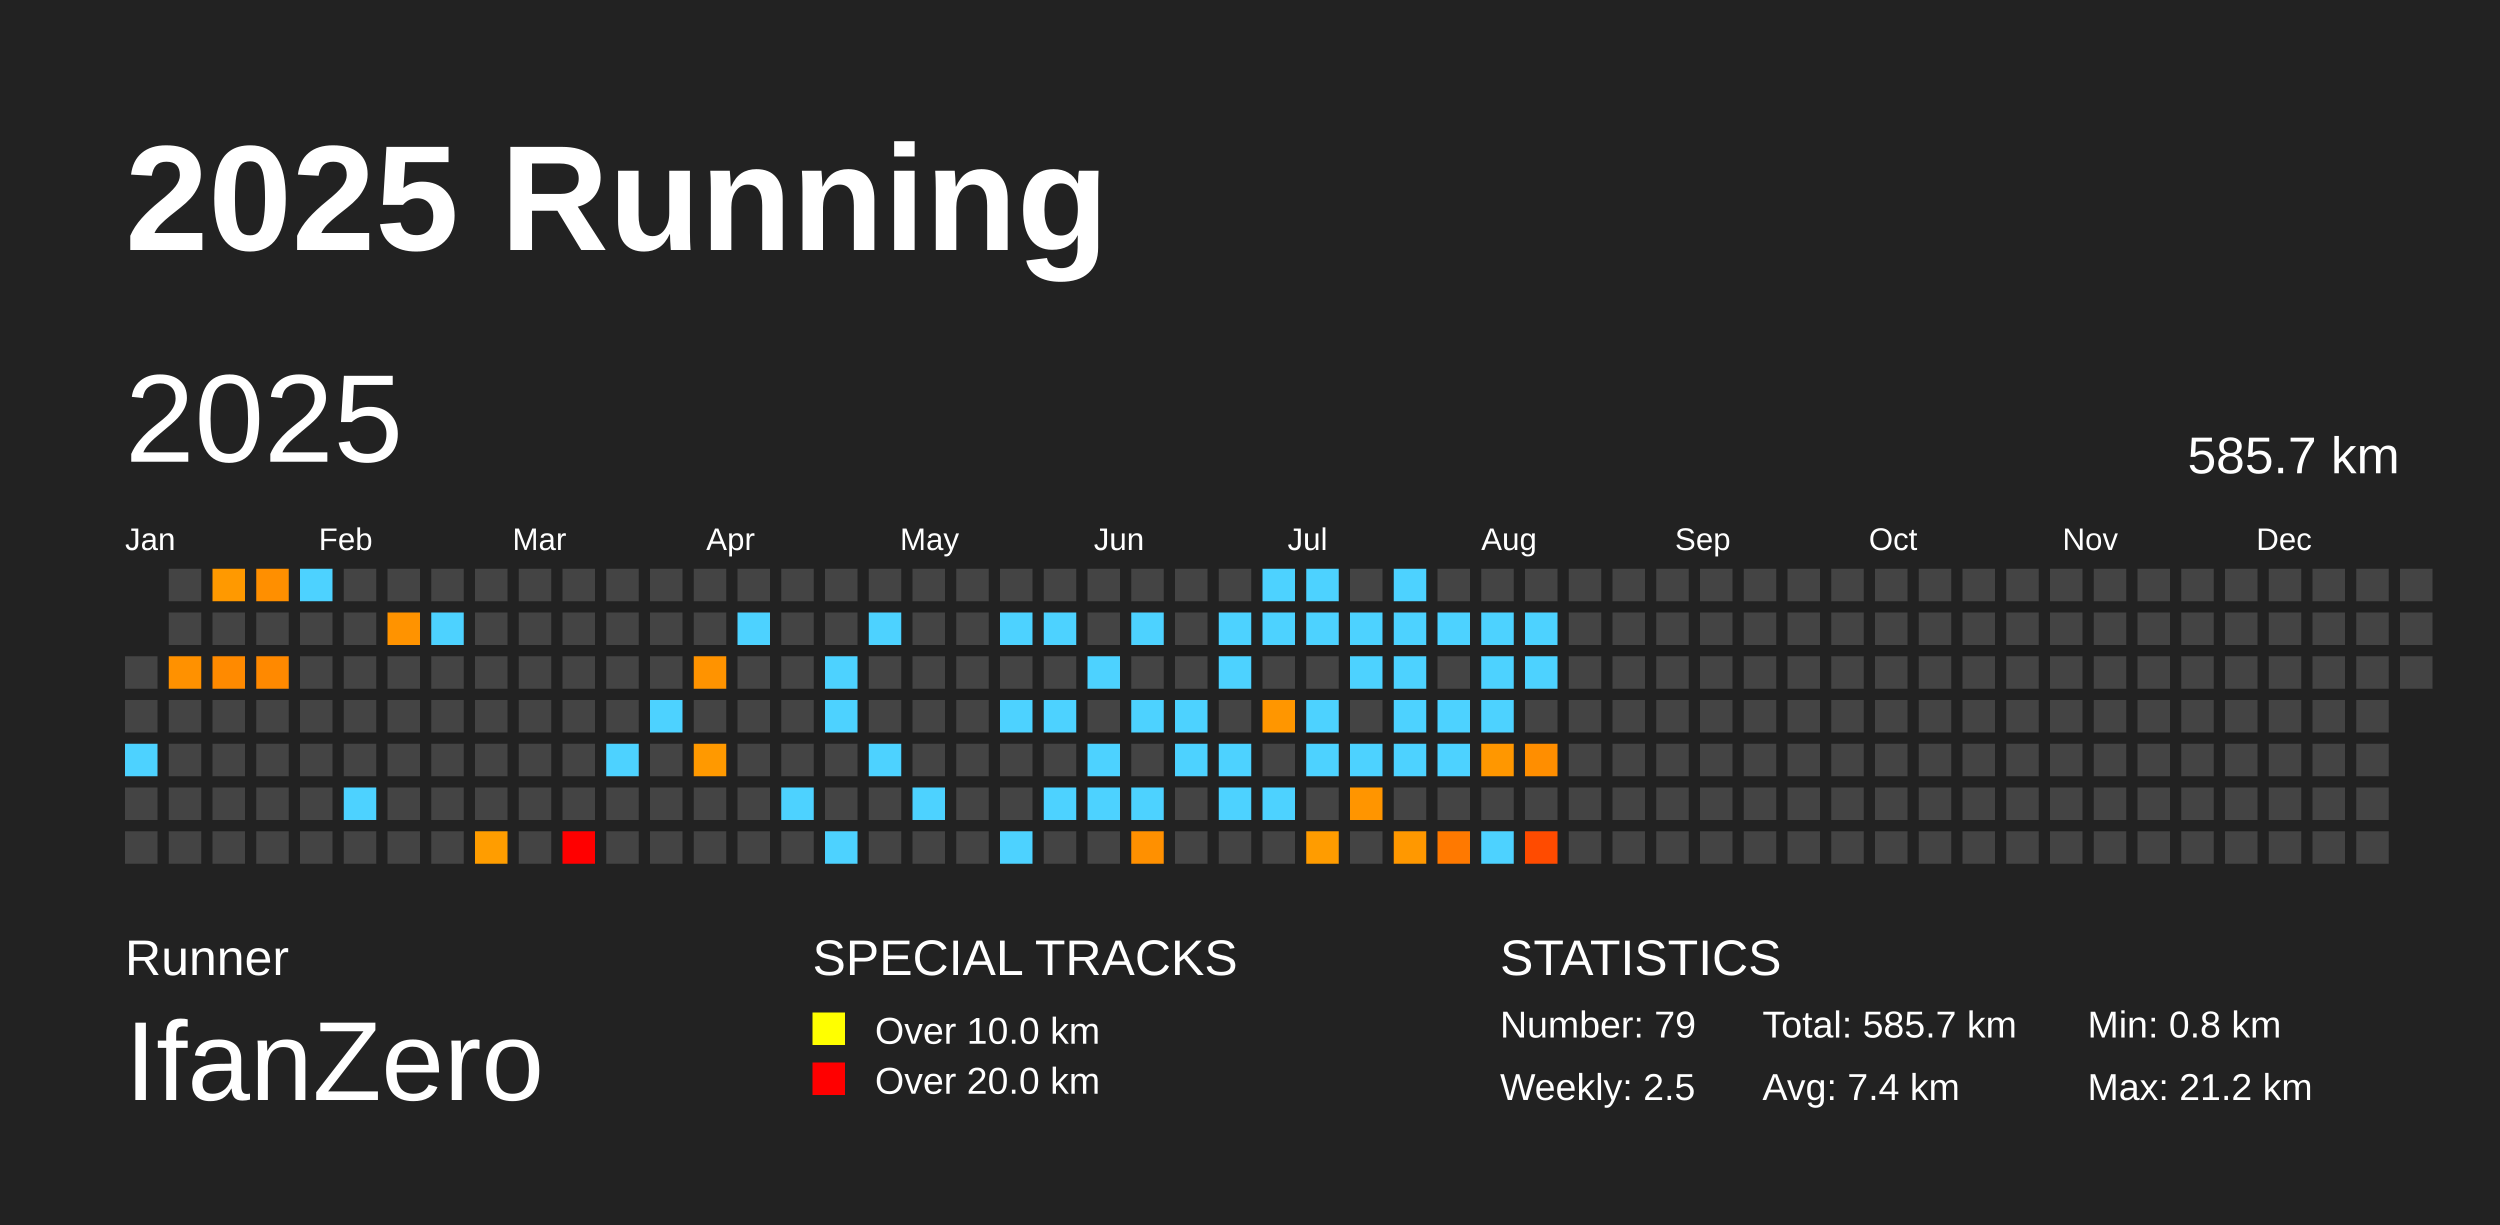
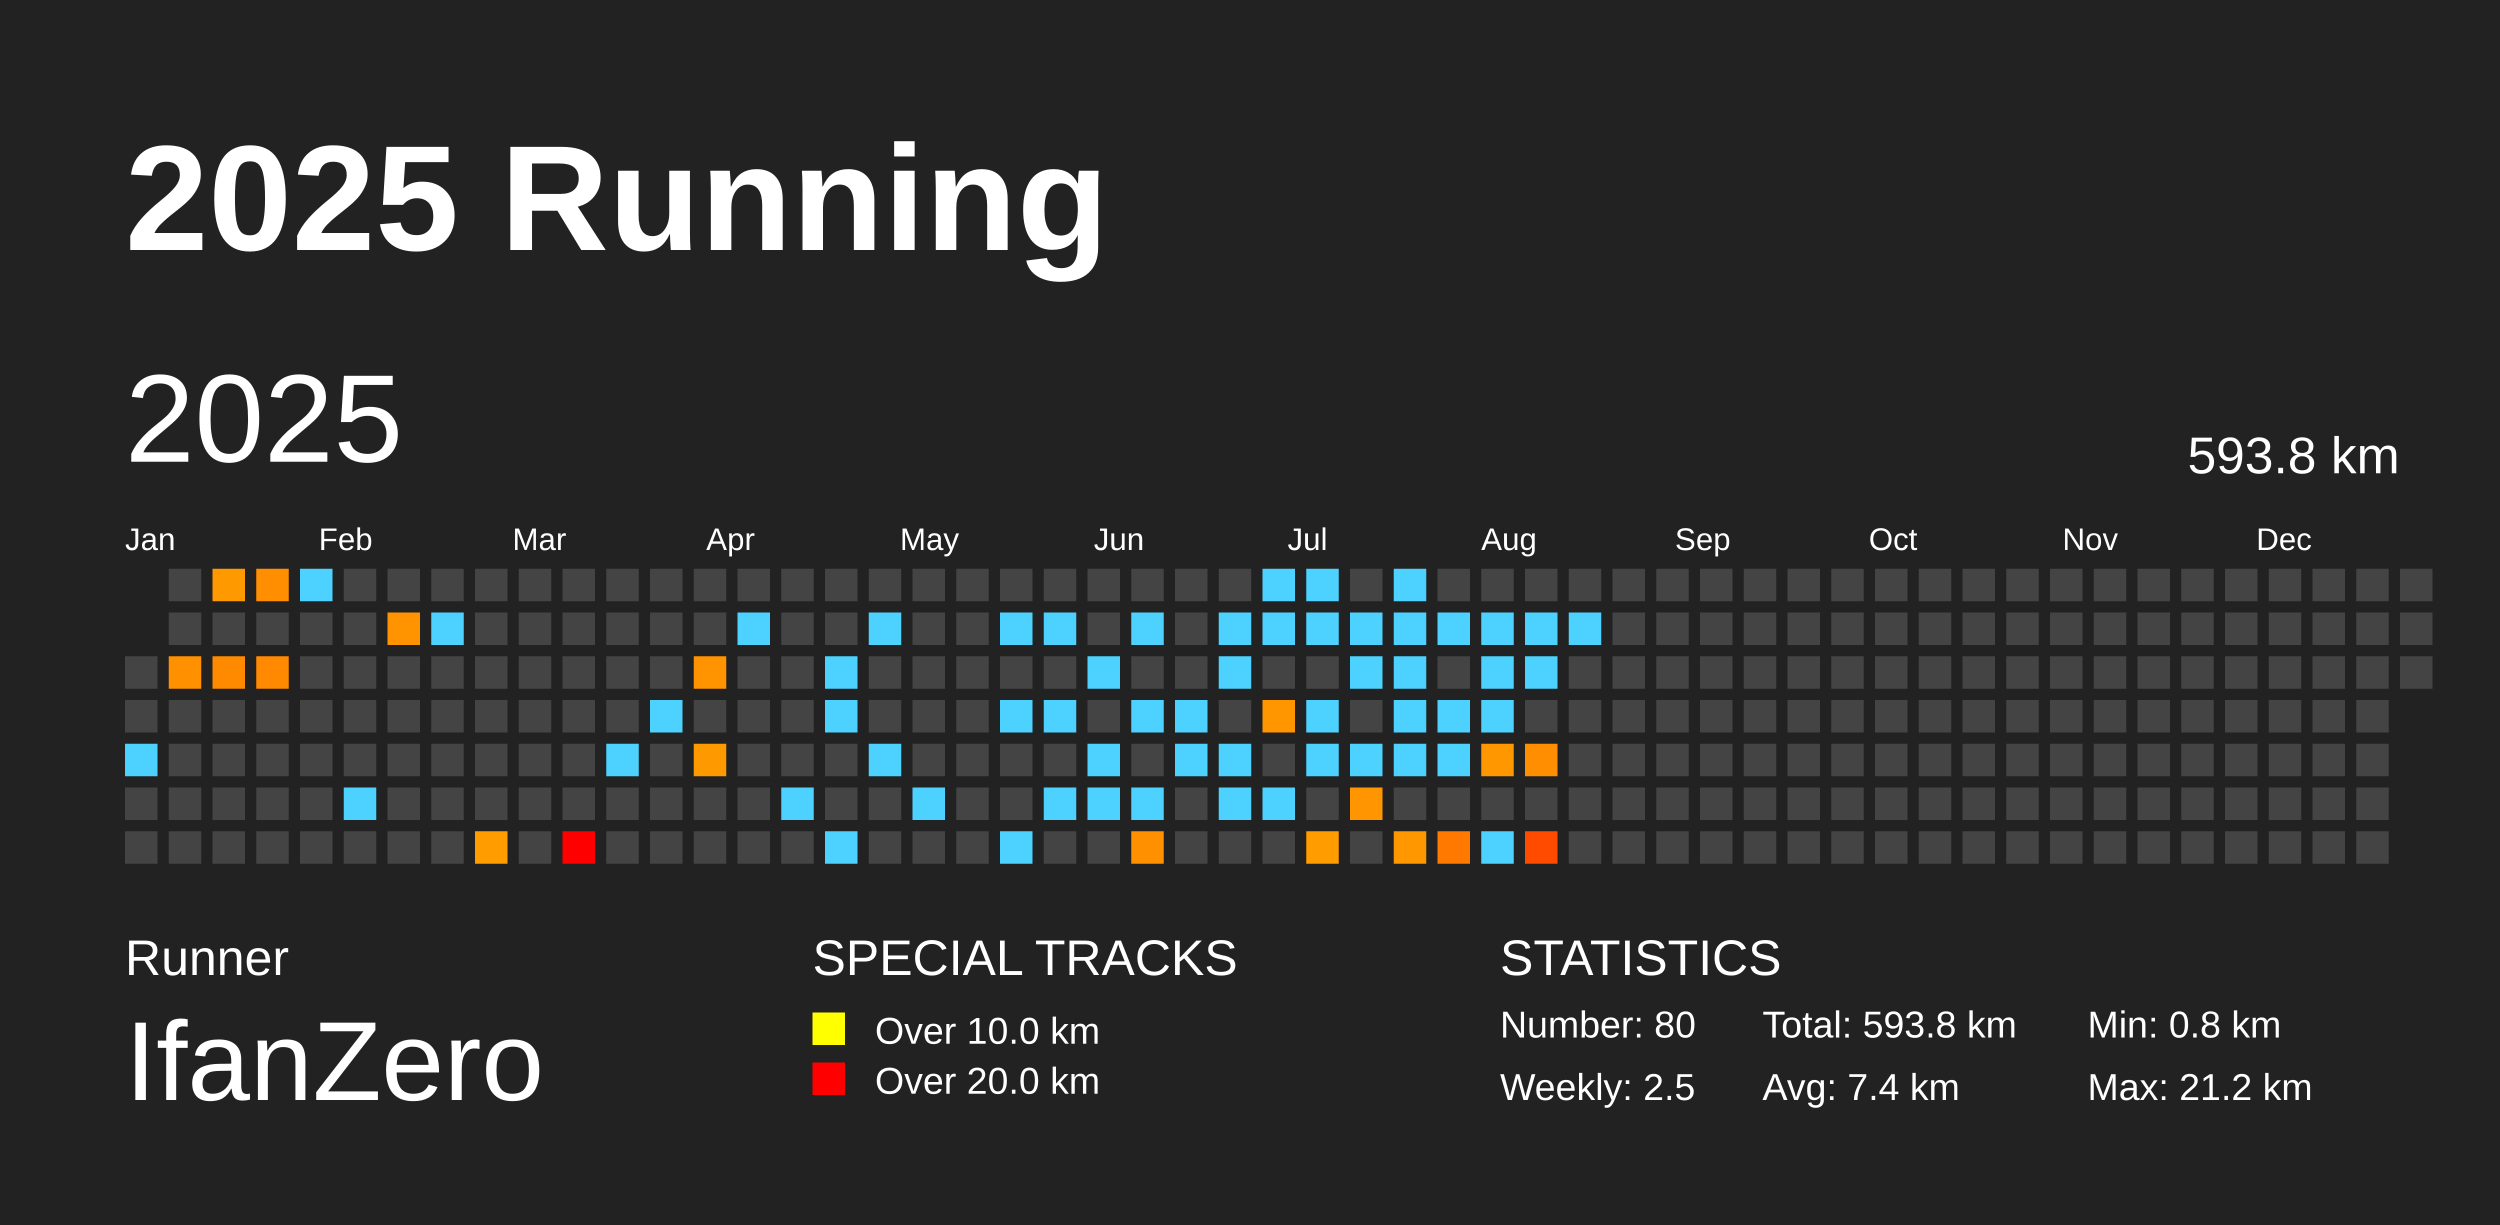
<svg xmlns="http://www.w3.org/2000/svg" baseProfile="full" height="98mm" version="1.1" viewBox="0,0,200,98" width="200mm">
  <defs />
  <rect fill="#222222" height="98" width="200" x="0" y="0" />
  <text fill="#FFFFFF" style="font-size:12px; font-family:Arial; font-weight:bold;" x="10" y="20">2025 Running</text>
  <text fill="#FFFFFF" style="font-size:4px; font-family:Arial" x="10" y="78">Runner</text>
  <text fill="#FFFFFF" style="font-size:9px; font-family:Arial" x="10" y="88">IfanZero</text>
  <text fill="#FFFFFF" style="font-size:4px; font-family:Arial" x="65" y="78">SPECIAL TRACKS</text>
  <rect fill="yellow" height="2.6" width="2.6" x="65" y="81" />
  <text fill="#FFFFFF" style="font-size:3px; font-family:Arial" x="70" y="83.5">Over 10.0 km</text>
  <rect fill="red" height="2.6" width="2.6" x="65" y="85" />
  <text fill="#FFFFFF" style="font-size:3px; font-family:Arial" x="70" y="87.5">Over 20.0 km</text>
  <text fill="#FFFFFF" style="font-size:4px; font-family:Arial" x="120" y="78">STATISTICS</text>
-   <text fill="#FFFFFF" style="font-size:3px; font-family:Arial" x="120" y="83">Number: 79</text>
+   <text fill="#FFFFFF" style="font-size:3px; font-family:Arial" x="120" y="83">Number: 80</text>
  <text fill="#FFFFFF" style="font-size:3px; font-family:Arial" x="120" y="88">Weekly: 2.5</text>
-   <text fill="#FFFFFF" style="font-size:3px; font-family:Arial" x="141" y="83">Total: 585.7 km</text>
+   <text fill="#FFFFFF" style="font-size:3px; font-family:Arial" x="141" y="83">Total: 593.8 km</text>
  <text fill="#FFFFFF" style="font-size:3px; font-family:Arial" x="141" y="88">Avg: 7.4 km</text>
  <text fill="#FFFFFF" style="font-size:3px; font-family:Arial" x="167" y="83">Min: 0.8 km</text>
  <text fill="#FFFFFF" style="font-size:3px; font-family:Arial" x="167" y="88">Max: 21.2 km</text>
  <text dominant-baseline="hanging" fill="#FFFFFF" style="font-size:10.0px; font-family:Arial;" x="10" y="30">2025</text>
-   <text dominant-baseline="hanging" fill="#FFFFFF" style="font-size:4.125px; font-family:Arial;" x="175" y="35">585.7 km</text>
+   <text dominant-baseline="hanging" fill="#FFFFFF" style="font-size:4.125px; font-family:Arial;" x="175" y="35">593.8 km</text>
  <text fill="#FFFFFF" style="font-size:2.5px; font-family:Arial" x="10.0" y="44">Jan</text>
  <text fill="#FFFFFF" style="font-size:2.5px; font-family:Arial" x="25.5" y="44">Feb</text>
  <text fill="#FFFFFF" style="font-size:2.5px; font-family:Arial" x="41.0" y="44">Mar</text>
  <text fill="#FFFFFF" style="font-size:2.5px; font-family:Arial" x="56.5" y="44">Apr</text>
  <text fill="#FFFFFF" style="font-size:2.5px; font-family:Arial" x="72.0" y="44">May</text>
  <text fill="#FFFFFF" style="font-size:2.5px; font-family:Arial" x="87.5" y="44">Jun</text>
  <text fill="#FFFFFF" style="font-size:2.5px; font-family:Arial" x="103.0" y="44">Jul</text>
  <text fill="#FFFFFF" style="font-size:2.5px; font-family:Arial" x="118.5" y="44">Aug</text>
  <text fill="#FFFFFF" style="font-size:2.5px; font-family:Arial" x="134.0" y="44">Sep</text>
  <text fill="#FFFFFF" style="font-size:2.5px; font-family:Arial" x="149.5" y="44">Oct</text>
  <text fill="#FFFFFF" style="font-size:2.5px; font-family:Arial" x="165.0" y="44">Nov</text>
  <text fill="#FFFFFF" style="font-size:2.5px; font-family:Arial" x="180.5" y="44">Dec</text>
  <rect fill="#444444" height="2.6" width="2.6" x="10.0" y="52.5" />
  <rect fill="#444444" height="2.6" width="2.6" x="10.0" y="56.0" />
  <rect fill="#4dd2ff" height="2.6" width="2.6" x="10.0" y="59.5" />
  <rect fill="#444444" height="2.6" width="2.6" x="10.0" y="63.0" />
  <rect fill="#444444" height="2.6" width="2.6" x="10.0" y="66.5" />
  <rect fill="#444444" height="2.6" width="2.6" x="13.5" y="45.5" />
  <rect fill="#444444" height="2.6" width="2.6" x="13.5" y="49.0" />
  <rect fill="#ff9100" height="2.6" width="2.6" x="13.5" y="52.5" />
  <rect fill="#444444" height="2.6" width="2.6" x="13.5" y="56.0" />
  <rect fill="#444444" height="2.6" width="2.6" x="13.5" y="59.5" />
  <rect fill="#444444" height="2.6" width="2.6" x="13.5" y="63.0" />
  <rect fill="#444444" height="2.6" width="2.6" x="13.5" y="66.5" />
  <rect fill="#ff9900" height="2.6" width="2.6" x="17.0" y="45.5" />
  <rect fill="#444444" height="2.6" width="2.6" x="17.0" y="49.0" />
  <rect fill="#ff8a00" height="2.6" width="2.6" x="17.0" y="52.5" />
  <rect fill="#444444" height="2.6" width="2.6" x="17.0" y="56.0" />
  <rect fill="#444444" height="2.6" width="2.6" x="17.0" y="59.5" />
  <rect fill="#444444" height="2.6" width="2.6" x="17.0" y="63.0" />
  <rect fill="#444444" height="2.6" width="2.6" x="17.0" y="66.5" />
  <rect fill="#ff8f00" height="2.6" width="2.6" x="20.5" y="45.5" />
  <rect fill="#444444" height="2.6" width="2.6" x="20.5" y="49.0" />
  <rect fill="#ff8900" height="2.6" width="2.6" x="20.5" y="52.5" />
  <rect fill="#444444" height="2.6" width="2.6" x="20.5" y="56.0" />
  <rect fill="#444444" height="2.6" width="2.6" x="20.5" y="59.5" />
  <rect fill="#444444" height="2.6" width="2.6" x="20.5" y="63.0" />
  <rect fill="#444444" height="2.6" width="2.6" x="20.5" y="66.5" />
  <rect fill="#4dd2ff" height="2.6" width="2.6" x="24.0" y="45.5" />
  <rect fill="#444444" height="2.6" width="2.6" x="24.0" y="49.0" />
  <rect fill="#444444" height="2.6" width="2.6" x="24.0" y="52.5" />
  <rect fill="#444444" height="2.6" width="2.6" x="24.0" y="56.0" />
  <rect fill="#444444" height="2.6" width="2.6" x="24.0" y="59.5" />
  <rect fill="#444444" height="2.6" width="2.6" x="24.0" y="63.0" />
  <rect fill="#444444" height="2.6" width="2.6" x="24.0" y="66.5" />
  <rect fill="#444444" height="2.6" width="2.6" x="27.5" y="45.5" />
  <rect fill="#444444" height="2.6" width="2.6" x="27.5" y="49.0" />
  <rect fill="#444444" height="2.6" width="2.6" x="27.5" y="52.5" />
  <rect fill="#444444" height="2.6" width="2.6" x="27.5" y="56.0" />
  <rect fill="#444444" height="2.6" width="2.6" x="27.5" y="59.5" />
  <rect fill="#4dd2ff" height="2.6" width="2.6" x="27.5" y="63.0" />
  <rect fill="#444444" height="2.6" width="2.6" x="27.5" y="66.5" />
  <rect fill="#444444" height="2.6" width="2.6" x="31.0" y="45.5" />
  <rect fill="#ff9300" height="2.6" width="2.6" x="31.0" y="49.0" />
  <rect fill="#444444" height="2.6" width="2.6" x="31.0" y="52.5" />
  <rect fill="#444444" height="2.6" width="2.6" x="31.0" y="56.0" />
  <rect fill="#444444" height="2.6" width="2.6" x="31.0" y="59.5" />
  <rect fill="#444444" height="2.6" width="2.6" x="31.0" y="63.0" />
  <rect fill="#444444" height="2.6" width="2.6" x="31.0" y="66.5" />
  <rect fill="#444444" height="2.6" width="2.6" x="34.5" y="45.5" />
  <rect fill="#4dd2ff" height="2.6" width="2.6" x="34.5" y="49.0" />
  <rect fill="#444444" height="2.6" width="2.6" x="34.5" y="52.5" />
  <rect fill="#444444" height="2.6" width="2.6" x="34.5" y="56.0" />
  <rect fill="#444444" height="2.6" width="2.6" x="34.5" y="59.5" />
  <rect fill="#444444" height="2.6" width="2.6" x="34.5" y="63.0" />
  <rect fill="#444444" height="2.6" width="2.6" x="34.5" y="66.5" />
  <rect fill="#444444" height="2.6" width="2.6" x="38.0" y="45.5" />
  <rect fill="#444444" height="2.6" width="2.6" x="38.0" y="49.0" />
  <rect fill="#444444" height="2.6" width="2.6" x="38.0" y="52.5" />
  <rect fill="#444444" height="2.6" width="2.6" x="38.0" y="56.0" />
  <rect fill="#444444" height="2.6" width="2.6" x="38.0" y="59.5" />
  <rect fill="#444444" height="2.6" width="2.6" x="38.0" y="63.0" />
  <rect fill="#ff9d00" height="2.6" width="2.6" x="38.0" y="66.5" />
  <rect fill="#444444" height="2.6" width="2.6" x="41.5" y="45.5" />
  <rect fill="#444444" height="2.6" width="2.6" x="41.5" y="49.0" />
  <rect fill="#444444" height="2.6" width="2.6" x="41.5" y="52.5" />
  <rect fill="#444444" height="2.6" width="2.6" x="41.5" y="56.0" />
  <rect fill="#444444" height="2.6" width="2.6" x="41.5" y="59.5" />
  <rect fill="#444444" height="2.6" width="2.6" x="41.5" y="63.0" />
  <rect fill="#444444" height="2.6" width="2.6" x="41.5" y="66.5" />
  <rect fill="#444444" height="2.6" width="2.6" x="45.0" y="45.5" />
  <rect fill="#444444" height="2.6" width="2.6" x="45.0" y="49.0" />
  <rect fill="#444444" height="2.6" width="2.6" x="45.0" y="52.5" />
  <rect fill="#444444" height="2.6" width="2.6" x="45.0" y="56.0" />
  <rect fill="#444444" height="2.6" width="2.6" x="45.0" y="59.5" />
  <rect fill="#444444" height="2.6" width="2.6" x="45.0" y="63.0" />
  <rect fill="red" height="2.6" width="2.6" x="45.0" y="66.5" />
  <rect fill="#444444" height="2.6" width="2.6" x="48.5" y="45.5" />
  <rect fill="#444444" height="2.6" width="2.6" x="48.5" y="49.0" />
  <rect fill="#444444" height="2.6" width="2.6" x="48.5" y="52.5" />
  <rect fill="#444444" height="2.6" width="2.6" x="48.5" y="56.0" />
  <rect fill="#4dd2ff" height="2.6" width="2.6" x="48.5" y="59.5" />
  <rect fill="#444444" height="2.6" width="2.6" x="48.5" y="63.0" />
  <rect fill="#444444" height="2.6" width="2.6" x="48.5" y="66.5" />
  <rect fill="#444444" height="2.6" width="2.6" x="52.0" y="45.5" />
  <rect fill="#444444" height="2.6" width="2.6" x="52.0" y="49.0" />
  <rect fill="#444444" height="2.6" width="2.6" x="52.0" y="52.5" />
  <rect fill="#4dd2ff" height="2.6" width="2.6" x="52.0" y="56.0" />
  <rect fill="#444444" height="2.6" width="2.6" x="52.0" y="59.5" />
  <rect fill="#444444" height="2.6" width="2.6" x="52.0" y="63.0" />
  <rect fill="#444444" height="2.6" width="2.6" x="52.0" y="66.5" />
  <rect fill="#444444" height="2.6" width="2.6" x="55.5" y="45.5" />
  <rect fill="#444444" height="2.6" width="2.6" x="55.5" y="49.0" />
  <rect fill="#ff9300" height="2.6" width="2.6" x="55.5" y="52.5" />
  <rect fill="#444444" height="2.6" width="2.6" x="55.5" y="56.0" />
  <rect fill="#ff9900" height="2.6" width="2.6" x="55.5" y="59.5" />
  <rect fill="#444444" height="2.6" width="2.6" x="55.5" y="63.0" />
  <rect fill="#444444" height="2.6" width="2.6" x="55.5" y="66.5" />
  <rect fill="#444444" height="2.6" width="2.6" x="59.0" y="45.5" />
  <rect fill="#4dd2ff" height="2.6" width="2.6" x="59.0" y="49.0" />
  <rect fill="#444444" height="2.6" width="2.6" x="59.0" y="52.5" />
  <rect fill="#444444" height="2.6" width="2.6" x="59.0" y="56.0" />
  <rect fill="#444444" height="2.6" width="2.6" x="59.0" y="59.5" />
  <rect fill="#444444" height="2.6" width="2.6" x="59.0" y="63.0" />
  <rect fill="#444444" height="2.6" width="2.6" x="59.0" y="66.5" />
  <rect fill="#444444" height="2.6" width="2.6" x="62.5" y="45.5" />
  <rect fill="#444444" height="2.6" width="2.6" x="62.5" y="49.0" />
  <rect fill="#444444" height="2.6" width="2.6" x="62.5" y="52.5" />
  <rect fill="#444444" height="2.6" width="2.6" x="62.5" y="56.0" />
  <rect fill="#444444" height="2.6" width="2.6" x="62.5" y="59.5" />
  <rect fill="#4dd2ff" height="2.6" width="2.6" x="62.5" y="63.0" />
  <rect fill="#444444" height="2.6" width="2.6" x="62.5" y="66.5" />
  <rect fill="#444444" height="2.6" width="2.6" x="66.0" y="45.5" />
  <rect fill="#444444" height="2.6" width="2.6" x="66.0" y="49.0" />
  <rect fill="#4dd2ff" height="2.6" width="2.6" x="66.0" y="52.5" />
  <rect fill="#4dd2ff" height="2.6" width="2.6" x="66.0" y="56.0" />
  <rect fill="#444444" height="2.6" width="2.6" x="66.0" y="59.5" />
  <rect fill="#444444" height="2.6" width="2.6" x="66.0" y="63.0" />
  <rect fill="#4dd2ff" height="2.6" width="2.6" x="66.0" y="66.5" />
  <rect fill="#444444" height="2.6" width="2.6" x="69.5" y="45.5" />
  <rect fill="#4dd2ff" height="2.6" width="2.6" x="69.5" y="49.0" />
  <rect fill="#444444" height="2.6" width="2.6" x="69.5" y="52.5" />
  <rect fill="#444444" height="2.6" width="2.6" x="69.5" y="56.0" />
  <rect fill="#4dd2ff" height="2.6" width="2.6" x="69.5" y="59.5" />
  <rect fill="#444444" height="2.6" width="2.6" x="69.5" y="63.0" />
  <rect fill="#444444" height="2.6" width="2.6" x="69.5" y="66.5" />
  <rect fill="#444444" height="2.6" width="2.6" x="73.0" y="45.5" />
  <rect fill="#444444" height="2.6" width="2.6" x="73.0" y="49.0" />
  <rect fill="#444444" height="2.6" width="2.6" x="73.0" y="52.5" />
  <rect fill="#444444" height="2.6" width="2.6" x="73.0" y="56.0" />
  <rect fill="#444444" height="2.6" width="2.6" x="73.0" y="59.5" />
  <rect fill="#4dd2ff" height="2.6" width="2.6" x="73.0" y="63.0" />
  <rect fill="#444444" height="2.6" width="2.6" x="73.0" y="66.5" />
  <rect fill="#444444" height="2.6" width="2.6" x="76.5" y="45.5" />
  <rect fill="#444444" height="2.6" width="2.6" x="76.5" y="49.0" />
  <rect fill="#444444" height="2.6" width="2.6" x="76.5" y="52.5" />
  <rect fill="#444444" height="2.6" width="2.6" x="76.5" y="56.0" />
  <rect fill="#444444" height="2.6" width="2.6" x="76.5" y="59.5" />
  <rect fill="#444444" height="2.6" width="2.6" x="76.5" y="63.0" />
  <rect fill="#444444" height="2.6" width="2.6" x="76.5" y="66.5" />
  <rect fill="#444444" height="2.6" width="2.6" x="80.0" y="45.5" />
  <rect fill="#4dd2ff" height="2.6" width="2.6" x="80.0" y="49.0" />
  <rect fill="#444444" height="2.6" width="2.6" x="80.0" y="52.5" />
  <rect fill="#4dd2ff" height="2.6" width="2.6" x="80.0" y="56.0" />
  <rect fill="#444444" height="2.6" width="2.6" x="80.0" y="59.5" />
  <rect fill="#444444" height="2.6" width="2.6" x="80.0" y="63.0" />
  <rect fill="#4dd2ff" height="2.6" width="2.6" x="80.0" y="66.5" />
  <rect fill="#444444" height="2.6" width="2.6" x="83.5" y="45.5" />
  <rect fill="#4dd2ff" height="2.6" width="2.6" x="83.5" y="49.0" />
  <rect fill="#444444" height="2.6" width="2.6" x="83.5" y="52.5" />
  <rect fill="#4dd2ff" height="2.6" width="2.6" x="83.5" y="56.0" />
  <rect fill="#444444" height="2.6" width="2.6" x="83.5" y="59.5" />
  <rect fill="#4dd2ff" height="2.6" width="2.6" x="83.5" y="63.0" />
  <rect fill="#444444" height="2.6" width="2.6" x="83.5" y="66.5" />
  <rect fill="#444444" height="2.6" width="2.6" x="87.0" y="45.5" />
  <rect fill="#444444" height="2.6" width="2.6" x="87.0" y="49.0" />
  <rect fill="#4dd2ff" height="2.6" width="2.6" x="87.0" y="52.5" />
  <rect fill="#444444" height="2.6" width="2.6" x="87.0" y="56.0" />
  <rect fill="#4dd2ff" height="2.6" width="2.6" x="87.0" y="59.5" />
  <rect fill="#4dd2ff" height="2.6" width="2.6" x="87.0" y="63.0" />
  <rect fill="#444444" height="2.6" width="2.6" x="87.0" y="66.5" />
  <rect fill="#444444" height="2.6" width="2.6" x="90.5" y="45.5" />
  <rect fill="#4dd2ff" height="2.6" width="2.6" x="90.5" y="49.0" />
  <rect fill="#444444" height="2.6" width="2.6" x="90.5" y="52.5" />
  <rect fill="#4dd2ff" height="2.6" width="2.6" x="90.5" y="56.0" />
  <rect fill="#444444" height="2.6" width="2.6" x="90.5" y="59.5" />
  <rect fill="#4dd2ff" height="2.6" width="2.6" x="90.5" y="63.0" />
  <rect fill="#ff9000" height="2.6" width="2.6" x="90.5" y="66.5" />
  <rect fill="#444444" height="2.6" width="2.6" x="94.0" y="45.5" />
  <rect fill="#444444" height="2.6" width="2.6" x="94.0" y="49.0" />
  <rect fill="#444444" height="2.6" width="2.6" x="94.0" y="52.5" />
  <rect fill="#4dd2ff" height="2.6" width="2.6" x="94.0" y="56.0" />
  <rect fill="#4dd2ff" height="2.6" width="2.6" x="94.0" y="59.5" />
  <rect fill="#444444" height="2.6" width="2.6" x="94.0" y="63.0" />
  <rect fill="#444444" height="2.6" width="2.6" x="94.0" y="66.5" />
  <rect fill="#444444" height="2.6" width="2.6" x="97.5" y="45.5" />
  <rect fill="#4dd2ff" height="2.6" width="2.6" x="97.5" y="49.0" />
  <rect fill="#4dd2ff" height="2.6" width="2.6" x="97.5" y="52.5" />
  <rect fill="#444444" height="2.6" width="2.6" x="97.5" y="56.0" />
  <rect fill="#4dd2ff" height="2.6" width="2.6" x="97.5" y="59.5" />
  <rect fill="#4dd2ff" height="2.6" width="2.6" x="97.5" y="63.0" />
  <rect fill="#444444" height="2.6" width="2.6" x="97.5" y="66.5" />
  <rect fill="#4dd2ff" height="2.6" width="2.6" x="101.0" y="45.5" />
  <rect fill="#4dd2ff" height="2.6" width="2.6" x="101.0" y="49.0" />
  <rect fill="#444444" height="2.6" width="2.6" x="101.0" y="52.5" />
  <rect fill="#ff9600" height="2.6" width="2.6" x="101.0" y="56.0" />
  <rect fill="#444444" height="2.6" width="2.6" x="101.0" y="59.5" />
  <rect fill="#4dd2ff" height="2.6" width="2.6" x="101.0" y="63.0" />
  <rect fill="#444444" height="2.6" width="2.6" x="101.0" y="66.5" />
  <rect fill="#4dd2ff" height="2.6" width="2.6" x="104.5" y="45.5" />
  <rect fill="#4dd2ff" height="2.6" width="2.6" x="104.5" y="49.0" />
  <rect fill="#444444" height="2.6" width="2.6" x="104.5" y="52.5" />
  <rect fill="#4dd2ff" height="2.6" width="2.6" x="104.5" y="56.0" />
  <rect fill="#4dd2ff" height="2.6" width="2.6" x="104.5" y="59.5" />
  <rect fill="#444444" height="2.6" width="2.6" x="104.5" y="63.0" />
  <rect fill="#ff9c00" height="2.6" width="2.6" x="104.5" y="66.5" />
  <rect fill="#444444" height="2.6" width="2.6" x="108.0" y="45.5" />
  <rect fill="#4dd2ff" height="2.6" width="2.6" x="108.0" y="49.0" />
  <rect fill="#4dd2ff" height="2.6" width="2.6" x="108.0" y="52.5" />
  <rect fill="#444444" height="2.6" width="2.6" x="108.0" y="56.0" />
  <rect fill="#4dd2ff" height="2.6" width="2.6" x="108.0" y="59.5" />
  <rect fill="#ff9500" height="2.6" width="2.6" x="108.0" y="63.0" />
  <rect fill="#444444" height="2.6" width="2.6" x="108.0" y="66.5" />
  <rect fill="#4dd2ff" height="2.6" width="2.6" x="111.5" y="45.5" />
  <rect fill="#4dd2ff" height="2.6" width="2.6" x="111.5" y="49.0" />
  <rect fill="#4dd2ff" height="2.6" width="2.6" x="111.5" y="52.5" />
  <rect fill="#4dd2ff" height="2.6" width="2.6" x="111.5" y="56.0" />
  <rect fill="#4dd2ff" height="2.6" width="2.6" x="111.5" y="59.5" />
  <rect fill="#444444" height="2.6" width="2.6" x="111.5" y="63.0" />
  <rect fill="#ff9800" height="2.6" width="2.6" x="111.5" y="66.5" />
  <rect fill="#444444" height="2.6" width="2.6" x="115.0" y="45.5" />
  <rect fill="#4dd2ff" height="2.6" width="2.6" x="115.0" y="49.0" />
  <rect fill="#444444" height="2.6" width="2.6" x="115.0" y="52.5" />
  <rect fill="#4dd2ff" height="2.6" width="2.6" x="115.0" y="56.0" />
  <rect fill="#4dd2ff" height="2.6" width="2.6" x="115.0" y="59.5" />
  <rect fill="#444444" height="2.6" width="2.6" x="115.0" y="63.0" />
  <rect fill="#ff7900" height="2.6" width="2.6" x="115.0" y="66.5" />
  <rect fill="#444444" height="2.6" width="2.6" x="118.5" y="45.5" />
  <rect fill="#4dd2ff" height="2.6" width="2.6" x="118.5" y="49.0" />
  <rect fill="#4dd2ff" height="2.6" width="2.6" x="118.5" y="52.5" />
  <rect fill="#4dd2ff" height="2.6" width="2.6" x="118.5" y="56.0" />
  <rect fill="#ff9700" height="2.6" width="2.6" x="118.5" y="59.5" />
  <rect fill="#444444" height="2.6" width="2.6" x="118.5" y="63.0" />
  <rect fill="#4dd2ff" height="2.6" width="2.6" x="118.5" y="66.5" />
  <rect fill="#444444" height="2.6" width="2.6" x="122.0" y="45.5" />
  <rect fill="#4dd2ff" height="2.6" width="2.6" x="122.0" y="49.0" />
  <rect fill="#4dd2ff" height="2.6" width="2.6" x="122.0" y="52.5" />
  <rect fill="#444444" height="2.6" width="2.6" x="122.0" y="56.0" />
  <rect fill="#ff8e00" height="2.6" width="2.6" x="122.0" y="59.5" />
  <rect fill="#444444" height="2.6" width="2.6" x="122.0" y="63.0" />
  <rect fill="#ff4b00" height="2.6" width="2.6" x="122.0" y="66.5" />
  <rect fill="#444444" height="2.6" width="2.6" x="125.5" y="45.5" />
-   <rect fill="#444444" height="2.6" width="2.6" x="125.5" y="49.0" />
+   <rect fill="#4dd2ff" height="2.6" width="2.6" x="125.5" y="49.0" />
  <rect fill="#444444" height="2.6" width="2.6" x="125.5" y="52.5" />
  <rect fill="#444444" height="2.6" width="2.6" x="125.5" y="56.0" />
  <rect fill="#444444" height="2.6" width="2.6" x="125.5" y="59.5" />
  <rect fill="#444444" height="2.6" width="2.6" x="125.5" y="63.0" />
  <rect fill="#444444" height="2.6" width="2.6" x="125.5" y="66.5" />
  <rect fill="#444444" height="2.6" width="2.6" x="129.0" y="45.5" />
  <rect fill="#444444" height="2.6" width="2.6" x="129.0" y="49.0" />
  <rect fill="#444444" height="2.6" width="2.6" x="129.0" y="52.5" />
  <rect fill="#444444" height="2.6" width="2.6" x="129.0" y="56.0" />
  <rect fill="#444444" height="2.6" width="2.6" x="129.0" y="59.5" />
  <rect fill="#444444" height="2.6" width="2.6" x="129.0" y="63.0" />
  <rect fill="#444444" height="2.6" width="2.6" x="129.0" y="66.5" />
  <rect fill="#444444" height="2.6" width="2.6" x="132.5" y="45.5" />
  <rect fill="#444444" height="2.6" width="2.6" x="132.5" y="49.0" />
  <rect fill="#444444" height="2.6" width="2.6" x="132.5" y="52.5" />
  <rect fill="#444444" height="2.6" width="2.6" x="132.5" y="56.0" />
  <rect fill="#444444" height="2.6" width="2.6" x="132.5" y="59.5" />
  <rect fill="#444444" height="2.6" width="2.6" x="132.5" y="63.0" />
  <rect fill="#444444" height="2.6" width="2.6" x="132.5" y="66.5" />
  <rect fill="#444444" height="2.6" width="2.6" x="136.0" y="45.5" />
  <rect fill="#444444" height="2.6" width="2.6" x="136.0" y="49.0" />
  <rect fill="#444444" height="2.6" width="2.6" x="136.0" y="52.5" />
  <rect fill="#444444" height="2.6" width="2.6" x="136.0" y="56.0" />
  <rect fill="#444444" height="2.6" width="2.6" x="136.0" y="59.5" />
  <rect fill="#444444" height="2.6" width="2.6" x="136.0" y="63.0" />
  <rect fill="#444444" height="2.6" width="2.6" x="136.0" y="66.5" />
  <rect fill="#444444" height="2.6" width="2.6" x="139.5" y="45.5" />
  <rect fill="#444444" height="2.6" width="2.6" x="139.5" y="49.0" />
  <rect fill="#444444" height="2.6" width="2.6" x="139.5" y="52.5" />
  <rect fill="#444444" height="2.6" width="2.6" x="139.5" y="56.0" />
  <rect fill="#444444" height="2.6" width="2.6" x="139.5" y="59.5" />
  <rect fill="#444444" height="2.6" width="2.6" x="139.5" y="63.0" />
  <rect fill="#444444" height="2.6" width="2.6" x="139.5" y="66.5" />
  <rect fill="#444444" height="2.6" width="2.6" x="143.0" y="45.5" />
  <rect fill="#444444" height="2.6" width="2.6" x="143.0" y="49.0" />
  <rect fill="#444444" height="2.6" width="2.6" x="143.0" y="52.5" />
  <rect fill="#444444" height="2.6" width="2.6" x="143.0" y="56.0" />
  <rect fill="#444444" height="2.6" width="2.6" x="143.0" y="59.5" />
  <rect fill="#444444" height="2.6" width="2.6" x="143.0" y="63.0" />
  <rect fill="#444444" height="2.6" width="2.6" x="143.0" y="66.5" />
  <rect fill="#444444" height="2.6" width="2.6" x="146.5" y="45.5" />
  <rect fill="#444444" height="2.6" width="2.6" x="146.5" y="49.0" />
  <rect fill="#444444" height="2.6" width="2.6" x="146.5" y="52.5" />
  <rect fill="#444444" height="2.6" width="2.6" x="146.5" y="56.0" />
  <rect fill="#444444" height="2.6" width="2.6" x="146.5" y="59.5" />
  <rect fill="#444444" height="2.6" width="2.6" x="146.5" y="63.0" />
  <rect fill="#444444" height="2.6" width="2.6" x="146.5" y="66.5" />
  <rect fill="#444444" height="2.6" width="2.6" x="150.0" y="45.5" />
  <rect fill="#444444" height="2.6" width="2.6" x="150.0" y="49.0" />
  <rect fill="#444444" height="2.6" width="2.6" x="150.0" y="52.5" />
  <rect fill="#444444" height="2.6" width="2.6" x="150.0" y="56.0" />
  <rect fill="#444444" height="2.6" width="2.6" x="150.0" y="59.5" />
  <rect fill="#444444" height="2.6" width="2.6" x="150.0" y="63.0" />
  <rect fill="#444444" height="2.6" width="2.6" x="150.0" y="66.5" />
  <rect fill="#444444" height="2.6" width="2.6" x="153.5" y="45.5" />
  <rect fill="#444444" height="2.6" width="2.6" x="153.5" y="49.0" />
  <rect fill="#444444" height="2.6" width="2.6" x="153.5" y="52.5" />
  <rect fill="#444444" height="2.6" width="2.6" x="153.5" y="56.0" />
  <rect fill="#444444" height="2.6" width="2.6" x="153.5" y="59.5" />
  <rect fill="#444444" height="2.6" width="2.6" x="153.5" y="63.0" />
  <rect fill="#444444" height="2.6" width="2.6" x="153.5" y="66.5" />
  <rect fill="#444444" height="2.6" width="2.6" x="157.0" y="45.5" />
  <rect fill="#444444" height="2.6" width="2.6" x="157.0" y="49.0" />
  <rect fill="#444444" height="2.6" width="2.6" x="157.0" y="52.5" />
  <rect fill="#444444" height="2.6" width="2.6" x="157.0" y="56.0" />
  <rect fill="#444444" height="2.6" width="2.6" x="157.0" y="59.5" />
  <rect fill="#444444" height="2.6" width="2.6" x="157.0" y="63.0" />
  <rect fill="#444444" height="2.6" width="2.6" x="157.0" y="66.5" />
  <rect fill="#444444" height="2.6" width="2.6" x="160.5" y="45.5" />
  <rect fill="#444444" height="2.6" width="2.6" x="160.5" y="49.0" />
  <rect fill="#444444" height="2.6" width="2.6" x="160.5" y="52.5" />
  <rect fill="#444444" height="2.6" width="2.6" x="160.5" y="56.0" />
  <rect fill="#444444" height="2.6" width="2.6" x="160.5" y="59.5" />
  <rect fill="#444444" height="2.6" width="2.6" x="160.5" y="63.0" />
  <rect fill="#444444" height="2.6" width="2.6" x="160.5" y="66.5" />
  <rect fill="#444444" height="2.6" width="2.6" x="164.0" y="45.5" />
  <rect fill="#444444" height="2.6" width="2.6" x="164.0" y="49.0" />
  <rect fill="#444444" height="2.6" width="2.6" x="164.0" y="52.5" />
  <rect fill="#444444" height="2.6" width="2.6" x="164.0" y="56.0" />
  <rect fill="#444444" height="2.6" width="2.6" x="164.0" y="59.5" />
  <rect fill="#444444" height="2.6" width="2.6" x="164.0" y="63.0" />
  <rect fill="#444444" height="2.6" width="2.6" x="164.0" y="66.5" />
  <rect fill="#444444" height="2.6" width="2.6" x="167.5" y="45.5" />
  <rect fill="#444444" height="2.6" width="2.6" x="167.5" y="49.0" />
  <rect fill="#444444" height="2.6" width="2.6" x="167.5" y="52.5" />
  <rect fill="#444444" height="2.6" width="2.6" x="167.5" y="56.0" />
  <rect fill="#444444" height="2.6" width="2.6" x="167.5" y="59.5" />
  <rect fill="#444444" height="2.6" width="2.6" x="167.5" y="63.0" />
  <rect fill="#444444" height="2.6" width="2.6" x="167.5" y="66.5" />
  <rect fill="#444444" height="2.6" width="2.6" x="171.0" y="45.5" />
  <rect fill="#444444" height="2.6" width="2.6" x="171.0" y="49.0" />
  <rect fill="#444444" height="2.6" width="2.6" x="171.0" y="52.5" />
  <rect fill="#444444" height="2.6" width="2.6" x="171.0" y="56.0" />
  <rect fill="#444444" height="2.6" width="2.6" x="171.0" y="59.5" />
  <rect fill="#444444" height="2.6" width="2.6" x="171.0" y="63.0" />
  <rect fill="#444444" height="2.6" width="2.6" x="171.0" y="66.5" />
  <rect fill="#444444" height="2.6" width="2.6" x="174.5" y="45.5" />
  <rect fill="#444444" height="2.6" width="2.6" x="174.5" y="49.0" />
  <rect fill="#444444" height="2.6" width="2.6" x="174.5" y="52.5" />
  <rect fill="#444444" height="2.6" width="2.6" x="174.5" y="56.0" />
  <rect fill="#444444" height="2.6" width="2.6" x="174.5" y="59.5" />
  <rect fill="#444444" height="2.6" width="2.6" x="174.5" y="63.0" />
  <rect fill="#444444" height="2.6" width="2.6" x="174.5" y="66.5" />
  <rect fill="#444444" height="2.6" width="2.6" x="178.0" y="45.5" />
  <rect fill="#444444" height="2.6" width="2.6" x="178.0" y="49.0" />
  <rect fill="#444444" height="2.6" width="2.6" x="178.0" y="52.5" />
  <rect fill="#444444" height="2.6" width="2.6" x="178.0" y="56.0" />
  <rect fill="#444444" height="2.6" width="2.6" x="178.0" y="59.5" />
  <rect fill="#444444" height="2.6" width="2.6" x="178.0" y="63.0" />
  <rect fill="#444444" height="2.6" width="2.6" x="178.0" y="66.5" />
  <rect fill="#444444" height="2.6" width="2.6" x="181.5" y="45.5" />
  <rect fill="#444444" height="2.6" width="2.6" x="181.5" y="49.0" />
  <rect fill="#444444" height="2.6" width="2.6" x="181.5" y="52.5" />
  <rect fill="#444444" height="2.6" width="2.6" x="181.5" y="56.0" />
  <rect fill="#444444" height="2.6" width="2.6" x="181.5" y="59.5" />
  <rect fill="#444444" height="2.6" width="2.6" x="181.5" y="63.0" />
  <rect fill="#444444" height="2.6" width="2.6" x="181.5" y="66.5" />
  <rect fill="#444444" height="2.6" width="2.6" x="185.0" y="45.5" />
  <rect fill="#444444" height="2.6" width="2.6" x="185.0" y="49.0" />
  <rect fill="#444444" height="2.6" width="2.6" x="185.0" y="52.5" />
  <rect fill="#444444" height="2.6" width="2.6" x="185.0" y="56.0" />
  <rect fill="#444444" height="2.6" width="2.6" x="185.0" y="59.5" />
  <rect fill="#444444" height="2.6" width="2.6" x="185.0" y="63.0" />
  <rect fill="#444444" height="2.6" width="2.6" x="185.0" y="66.5" />
  <rect fill="#444444" height="2.6" width="2.6" x="188.5" y="45.5" />
  <rect fill="#444444" height="2.6" width="2.6" x="188.5" y="49.0" />
  <rect fill="#444444" height="2.6" width="2.6" x="188.5" y="52.5" />
  <rect fill="#444444" height="2.6" width="2.6" x="188.5" y="56.0" />
  <rect fill="#444444" height="2.6" width="2.6" x="188.5" y="59.5" />
  <rect fill="#444444" height="2.6" width="2.6" x="188.5" y="63.0" />
  <rect fill="#444444" height="2.6" width="2.6" x="188.5" y="66.5" />
  <rect fill="#444444" height="2.6" width="2.6" x="192.0" y="45.5" />
  <rect fill="#444444" height="2.6" width="2.6" x="192.0" y="49.0" />
  <rect fill="#444444" height="2.6" width="2.6" x="192.0" y="52.5" />
</svg>
